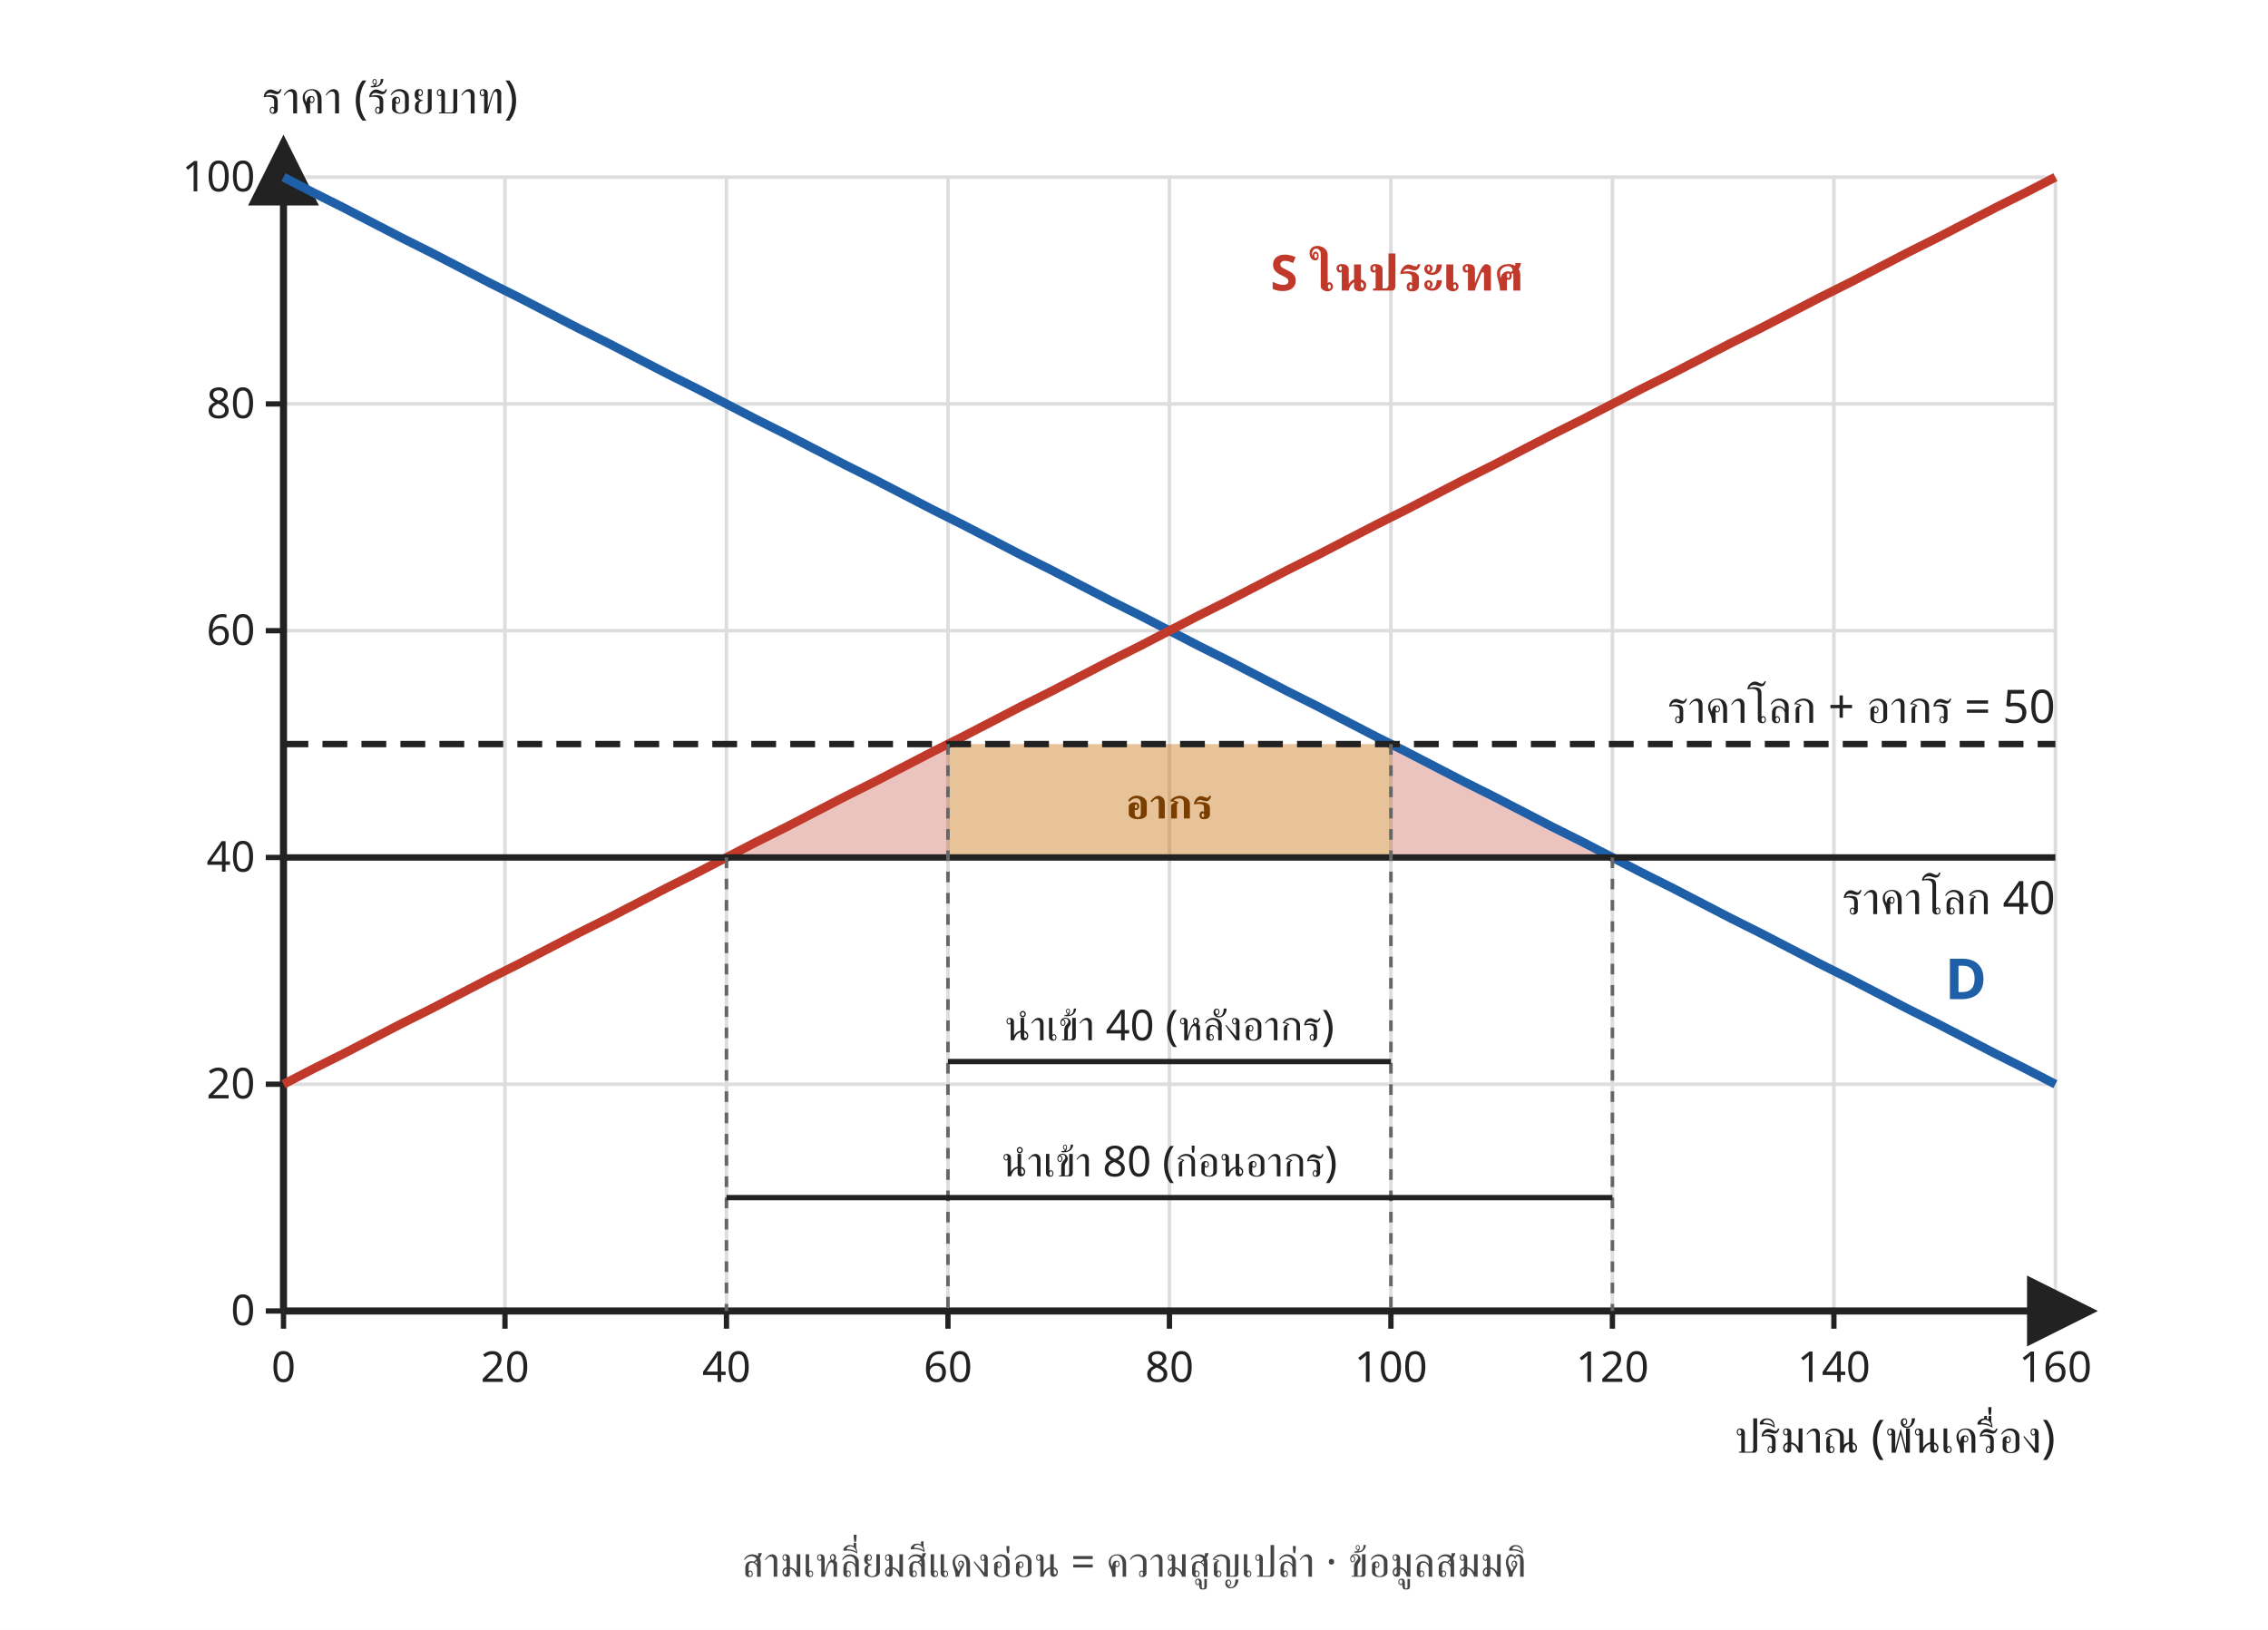
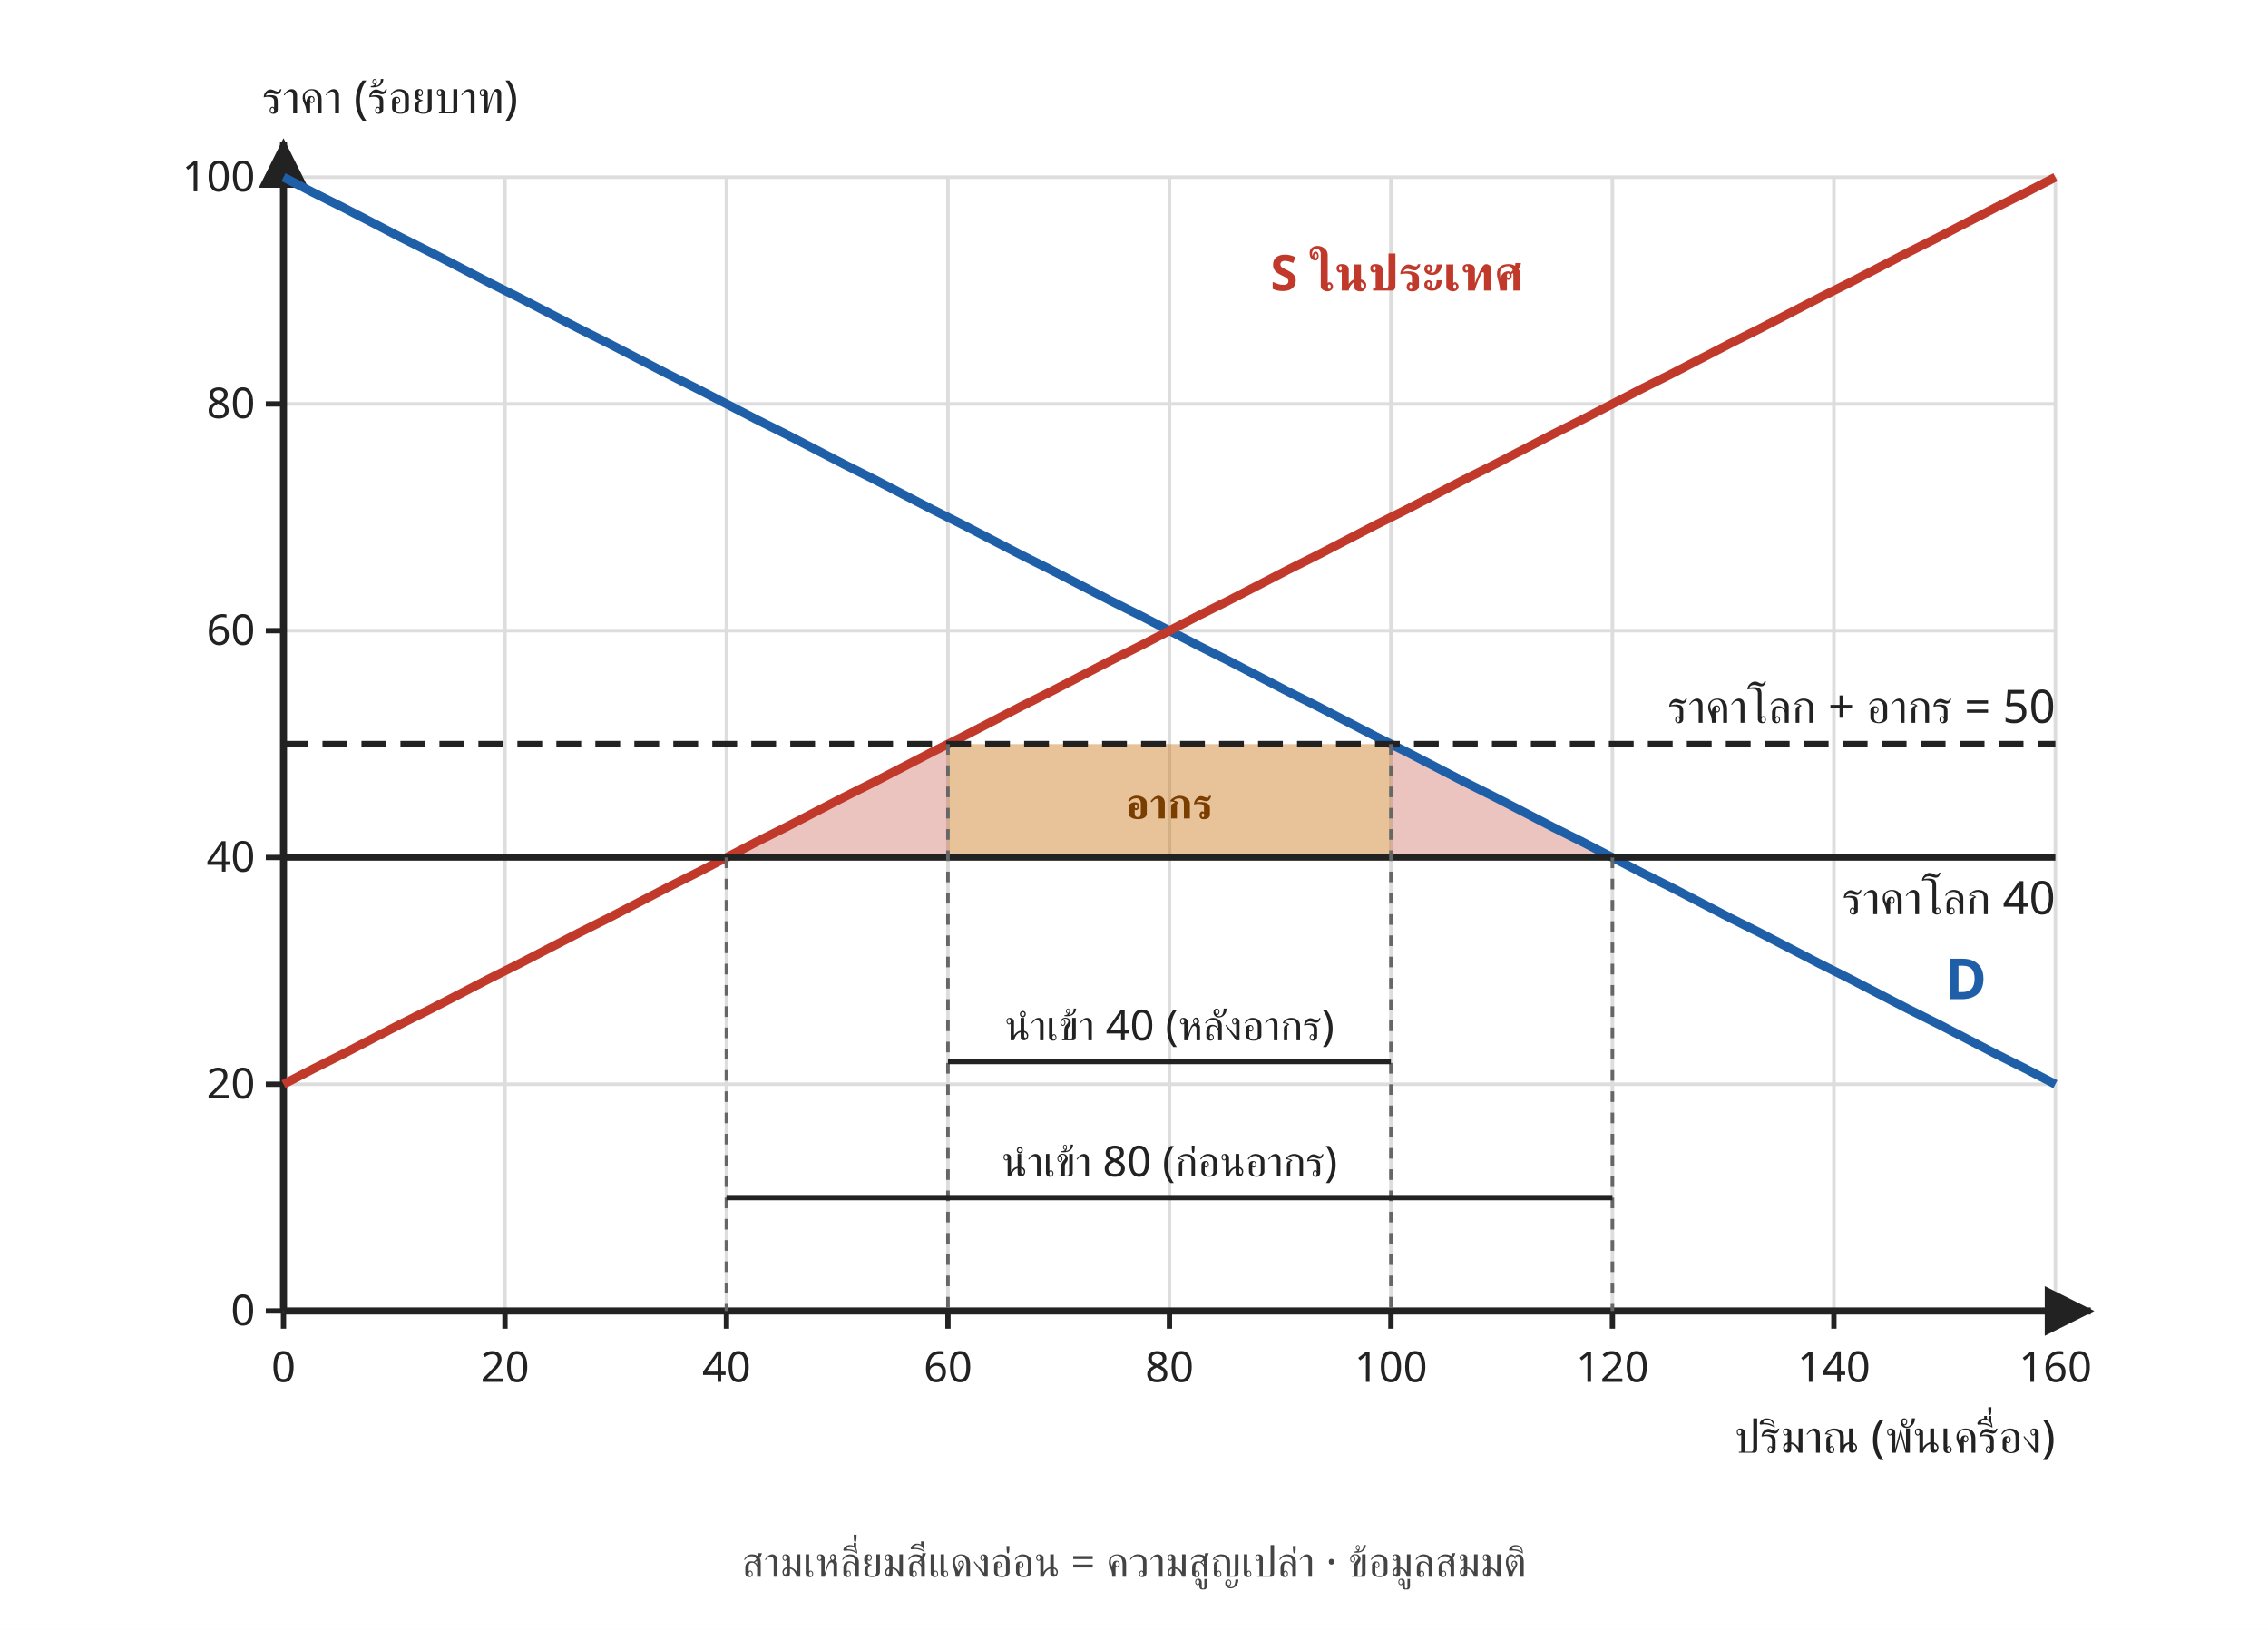
<svg xmlns="http://www.w3.org/2000/svg" viewBox="0 0 640 460" width="640" height="460" font-family="sans-serif">
  <defs>
-     <marker id="arr" markerWidth="10" markerHeight="10" refX="9" refY="5" orient="auto">
-       <path d="M0,0 L10,5 L0,10 z" fill="#222" />
+     <marker id="arr" markerUnits="userSpaceOnUse" markerWidth="14" markerHeight="14" refX="13" refY="7" orient="auto">
+       <path d="M0,0 L14,7 L0,14 z" fill="#222" />
    </marker>
  </defs>
  <rect width="640" height="460" fill="#ffffff" />
  <line x1="80.0" y1="50.0" x2="80.0" y2="370.0" stroke="#dddddd" stroke-width="1" />
  <line x1="80.0" y1="370.0" x2="80.0" y2="375.0" stroke="#222" stroke-width="1.5" />
  <text x="80.0" y="390.0" font-size="12" text-anchor="middle" fill="#222" font-weight="normal">0</text>
  <line x1="142.5" y1="50.0" x2="142.5" y2="370.0" stroke="#dddddd" stroke-width="1" />
  <line x1="142.5" y1="370.0" x2="142.5" y2="375.0" stroke="#222" stroke-width="1.5" />
  <text x="142.5" y="390.0" font-size="12" text-anchor="middle" fill="#222" font-weight="normal">20</text>
  <line x1="205.0" y1="50.0" x2="205.0" y2="370.0" stroke="#dddddd" stroke-width="1" />
  <line x1="205.0" y1="370.0" x2="205.0" y2="375.0" stroke="#222" stroke-width="1.5" />
  <text x="205.0" y="390.0" font-size="12" text-anchor="middle" fill="#222" font-weight="normal">40</text>
  <line x1="267.5" y1="50.0" x2="267.5" y2="370.0" stroke="#dddddd" stroke-width="1" />
  <line x1="267.5" y1="370.0" x2="267.5" y2="375.0" stroke="#222" stroke-width="1.5" />
  <text x="267.5" y="390.0" font-size="12" text-anchor="middle" fill="#222" font-weight="normal">60</text>
  <line x1="330.0" y1="50.0" x2="330.0" y2="370.0" stroke="#dddddd" stroke-width="1" />
  <line x1="330.0" y1="370.0" x2="330.0" y2="375.0" stroke="#222" stroke-width="1.5" />
  <text x="330.0" y="390.0" font-size="12" text-anchor="middle" fill="#222" font-weight="normal">80</text>
  <line x1="392.5" y1="50.0" x2="392.5" y2="370.0" stroke="#dddddd" stroke-width="1" />
  <line x1="392.5" y1="370.0" x2="392.5" y2="375.0" stroke="#222" stroke-width="1.5" />
  <text x="392.5" y="390.0" font-size="12" text-anchor="middle" fill="#222" font-weight="normal">100</text>
  <line x1="455.0" y1="50.0" x2="455.0" y2="370.0" stroke="#dddddd" stroke-width="1" />
  <line x1="455.0" y1="370.0" x2="455.0" y2="375.0" stroke="#222" stroke-width="1.5" />
  <text x="455.0" y="390.0" font-size="12" text-anchor="middle" fill="#222" font-weight="normal">120</text>
  <line x1="517.5" y1="50.0" x2="517.5" y2="370.0" stroke="#dddddd" stroke-width="1" />
  <line x1="517.5" y1="370.0" x2="517.5" y2="375.0" stroke="#222" stroke-width="1.5" />
  <text x="517.5" y="390.0" font-size="12" text-anchor="middle" fill="#222" font-weight="normal">140</text>
  <line x1="580.0" y1="50.0" x2="580.0" y2="370.0" stroke="#dddddd" stroke-width="1" />
  <line x1="580.0" y1="370.0" x2="580.0" y2="375.0" stroke="#222" stroke-width="1.5" />
  <text x="580.0" y="390.0" font-size="12" text-anchor="middle" fill="#222" font-weight="normal">160</text>
  <line x1="80.0" y1="370.0" x2="580.0" y2="370.0" stroke="#dddddd" stroke-width="1" />
  <line x1="75.0" y1="370.0" x2="80.0" y2="370.0" stroke="#222" stroke-width="1.5" />
  <text x="72.0" y="374.0" font-size="12" text-anchor="end" fill="#222" font-weight="normal">0</text>
  <line x1="80.0" y1="306.0" x2="580.0" y2="306.0" stroke="#dddddd" stroke-width="1" />
  <line x1="75.0" y1="306.0" x2="80.0" y2="306.0" stroke="#222" stroke-width="1.5" />
  <text x="72.0" y="310.0" font-size="12" text-anchor="end" fill="#222" font-weight="normal">20</text>
  <line x1="80.0" y1="242.0" x2="580.0" y2="242.0" stroke="#dddddd" stroke-width="1" />
  <line x1="75.0" y1="242.0" x2="80.0" y2="242.0" stroke="#222" stroke-width="1.5" />
  <text x="72.0" y="246.0" font-size="12" text-anchor="end" fill="#222" font-weight="normal">40</text>
  <line x1="80.0" y1="178.0" x2="580.0" y2="178.0" stroke="#dddddd" stroke-width="1" />
  <line x1="75.0" y1="178.0" x2="80.0" y2="178.0" stroke="#222" stroke-width="1.5" />
  <text x="72.0" y="182.0" font-size="12" text-anchor="end" fill="#222" font-weight="normal">60</text>
  <line x1="80.0" y1="114.0" x2="580.0" y2="114.0" stroke="#dddddd" stroke-width="1" />
  <line x1="75.0" y1="114.0" x2="80.0" y2="114.0" stroke="#222" stroke-width="1.5" />
  <text x="72.0" y="118.0" font-size="12" text-anchor="end" fill="#222" font-weight="normal">80</text>
  <line x1="80.0" y1="50.0" x2="580.0" y2="50.0" stroke="#dddddd" stroke-width="1" />
  <line x1="75.0" y1="50.0" x2="80.0" y2="50.0" stroke="#222" stroke-width="1.5" />
  <text x="72.0" y="54.0" font-size="12" text-anchor="end" fill="#222" font-weight="normal">100</text>
  <line x1="80.0" y1="370.0" x2="590.0" y2="370.0" stroke="#222" stroke-width="2" marker-end="url(#arr)" />
  <line x1="80.0" y1="370.0" x2="80.0" y2="40.0" stroke="#222" stroke-width="2" marker-end="url(#arr)" />
  <text x="580.0" y="410.0" font-size="13" text-anchor="end" fill="#222" font-weight="normal">ปริมาณ (พันเครื่อง)</text>
  <text x="74.0" y="32.0" font-size="13" text-anchor="start" fill="#222" font-weight="normal">ราคา (ร้อยบาท)</text>
  <polygon points="267.5,242.0 392.5,242.0 392.5,210.0 267.5,210.0" fill="#c56a00" fill-opacity="0.4" stroke="none" stroke-width="0" />
  <polygon points="205.0,242.0 267.5,242.0 267.5,210.0" fill="#c0392b" fill-opacity="0.3" stroke="none" stroke-width="0" />
  <polygon points="392.5,242.0 455.0,242.0 392.5,210.0" fill="#c0392b" fill-opacity="0.3" stroke="none" stroke-width="0" />
  <polyline points="80.0,50.0 88.3,54.3 96.7,58.5 105.0,62.8 113.3,67.1 121.7,71.3 130.0,75.6 138.3,79.9 146.7,84.1 155.0,88.4 163.3,92.7 171.7,96.9 180.0,101.2 188.3,105.5 196.7,109.7 205.0,114.0 213.3,118.3 221.7,122.5 230.0,126.8 238.3,131.1 246.7,135.3 255.0,139.6 263.3,143.9 271.7,148.1 280.0,152.4 288.3,156.7 296.7,160.9 305.0,165.2 313.3,169.5 321.7,173.7 330.0,178.0 338.3,182.3 346.7,186.5 355.0,190.8 363.3,195.1 371.7,199.3 380.0,203.6 388.3,207.9 396.7,212.1 405.0,216.4 413.3,220.7 421.7,224.9 430.0,229.2 438.3,233.5 446.7,237.7 455.0,242.0 463.3,246.3 471.7,250.5 480.0,254.8 488.3,259.1 496.7,263.3 505.0,267.6 513.3,271.9 521.7,276.1 530.0,280.4 538.3,284.7 546.7,288.9 555.0,293.2 563.3,297.5 571.7,301.7 580.0,306.0" fill="none" stroke="#1f5fa8" stroke-width="2.5" />
  <polyline points="80.0,306.0 88.3,301.7 96.7,297.5 105.0,293.2 113.3,288.9 121.7,284.7 130.0,280.4 138.3,276.1 146.7,271.9 155.0,267.6 163.3,263.3 171.7,259.1 180.0,254.8 188.3,250.5 196.7,246.3 205.0,242.0 213.3,237.7 221.7,233.5 230.0,229.2 238.3,224.9 246.7,220.7 255.0,216.4 263.3,212.1 271.7,207.9 280.0,203.6 288.3,199.3 296.7,195.1 305.0,190.8 313.3,186.5 321.7,182.3 330.0,178.0 338.3,173.7 346.7,169.5 355.0,165.2 363.3,160.9 371.7,156.7 380.0,152.4 388.3,148.1 396.7,143.9 405.0,139.6 413.3,135.3 421.7,131.1 430.0,126.8 438.3,122.5 446.7,118.3 455.0,114.0 463.3,109.7 471.7,105.5 480.0,101.2 488.3,96.9 496.7,92.7 505.0,88.4 513.3,84.1 521.7,79.9 530.0,75.6 538.3,71.3 546.7,67.1 555.0,62.8 563.3,58.5 571.7,54.3 580.0,50.0" fill="none" stroke="#c0392b" stroke-width="2.5" />
  <line x1="80.0" y1="242.0" x2="580.0" y2="242.0" stroke="#222" stroke-width="1.8" />
  <line x1="80.0" y1="210.0" x2="580.0" y2="210.0" stroke="#222" stroke-width="1.8" stroke-dasharray="7,4" />
  <text x="580.0" y="258.0" font-size="13" text-anchor="end" fill="#222" font-weight="normal">ราคาโลก 40</text>
  <text x="580.0" y="204.0" font-size="13" text-anchor="end" fill="#222" font-weight="normal">ราคาโลก + อากร = 50</text>
  <text x="548.8" y="282.0" font-size="16" text-anchor="start" fill="#1f5fa8" font-weight="bold">D</text>
  <text x="430.0" y="82.0" font-size="14" text-anchor="end" fill="#c0392b" font-weight="bold">S ในประเทศ</text>
  <line x1="205.0" y1="242.0" x2="205.0" y2="370.0" stroke="#666" stroke-width="1" stroke-dasharray="3,3" />
  <line x1="267.5" y1="210.0" x2="267.5" y2="370.0" stroke="#666" stroke-width="1" stroke-dasharray="3,3" />
  <line x1="392.5" y1="210.0" x2="392.5" y2="370.0" stroke="#666" stroke-width="1" stroke-dasharray="3,3" />
  <line x1="455.0" y1="242.0" x2="455.0" y2="370.0" stroke="#666" stroke-width="1" stroke-dasharray="3,3" />
  <text x="330.0" y="231.0" font-size="12" text-anchor="middle" fill="#7a3e00" font-weight="bold">อากร</text>
  <line x1="205.0" y1="338.0" x2="455.0" y2="338.0" stroke="#222222" stroke-width="1.5" />
  <text x="330.0" y="332.0" font-size="12" text-anchor="middle" fill="#222" font-weight="normal">นำเข้า 80 (ก่อนอากร)</text>
  <line x1="267.5" y1="299.6" x2="392.5" y2="299.6" stroke="#222222" stroke-width="1.5" />
  <text x="330.0" y="293.6" font-size="12" text-anchor="middle" fill="#222" font-weight="normal">นำเข้า 40 (หลังอากร)</text>
  <text x="320.0" y="445.0" font-size="12" text-anchor="middle" fill="#444" font-weight="normal">สามเหลี่ยมสีแดงอ่อน = ความสูญเปล่า · ข้อมูลสมมติ</text>
</svg>
